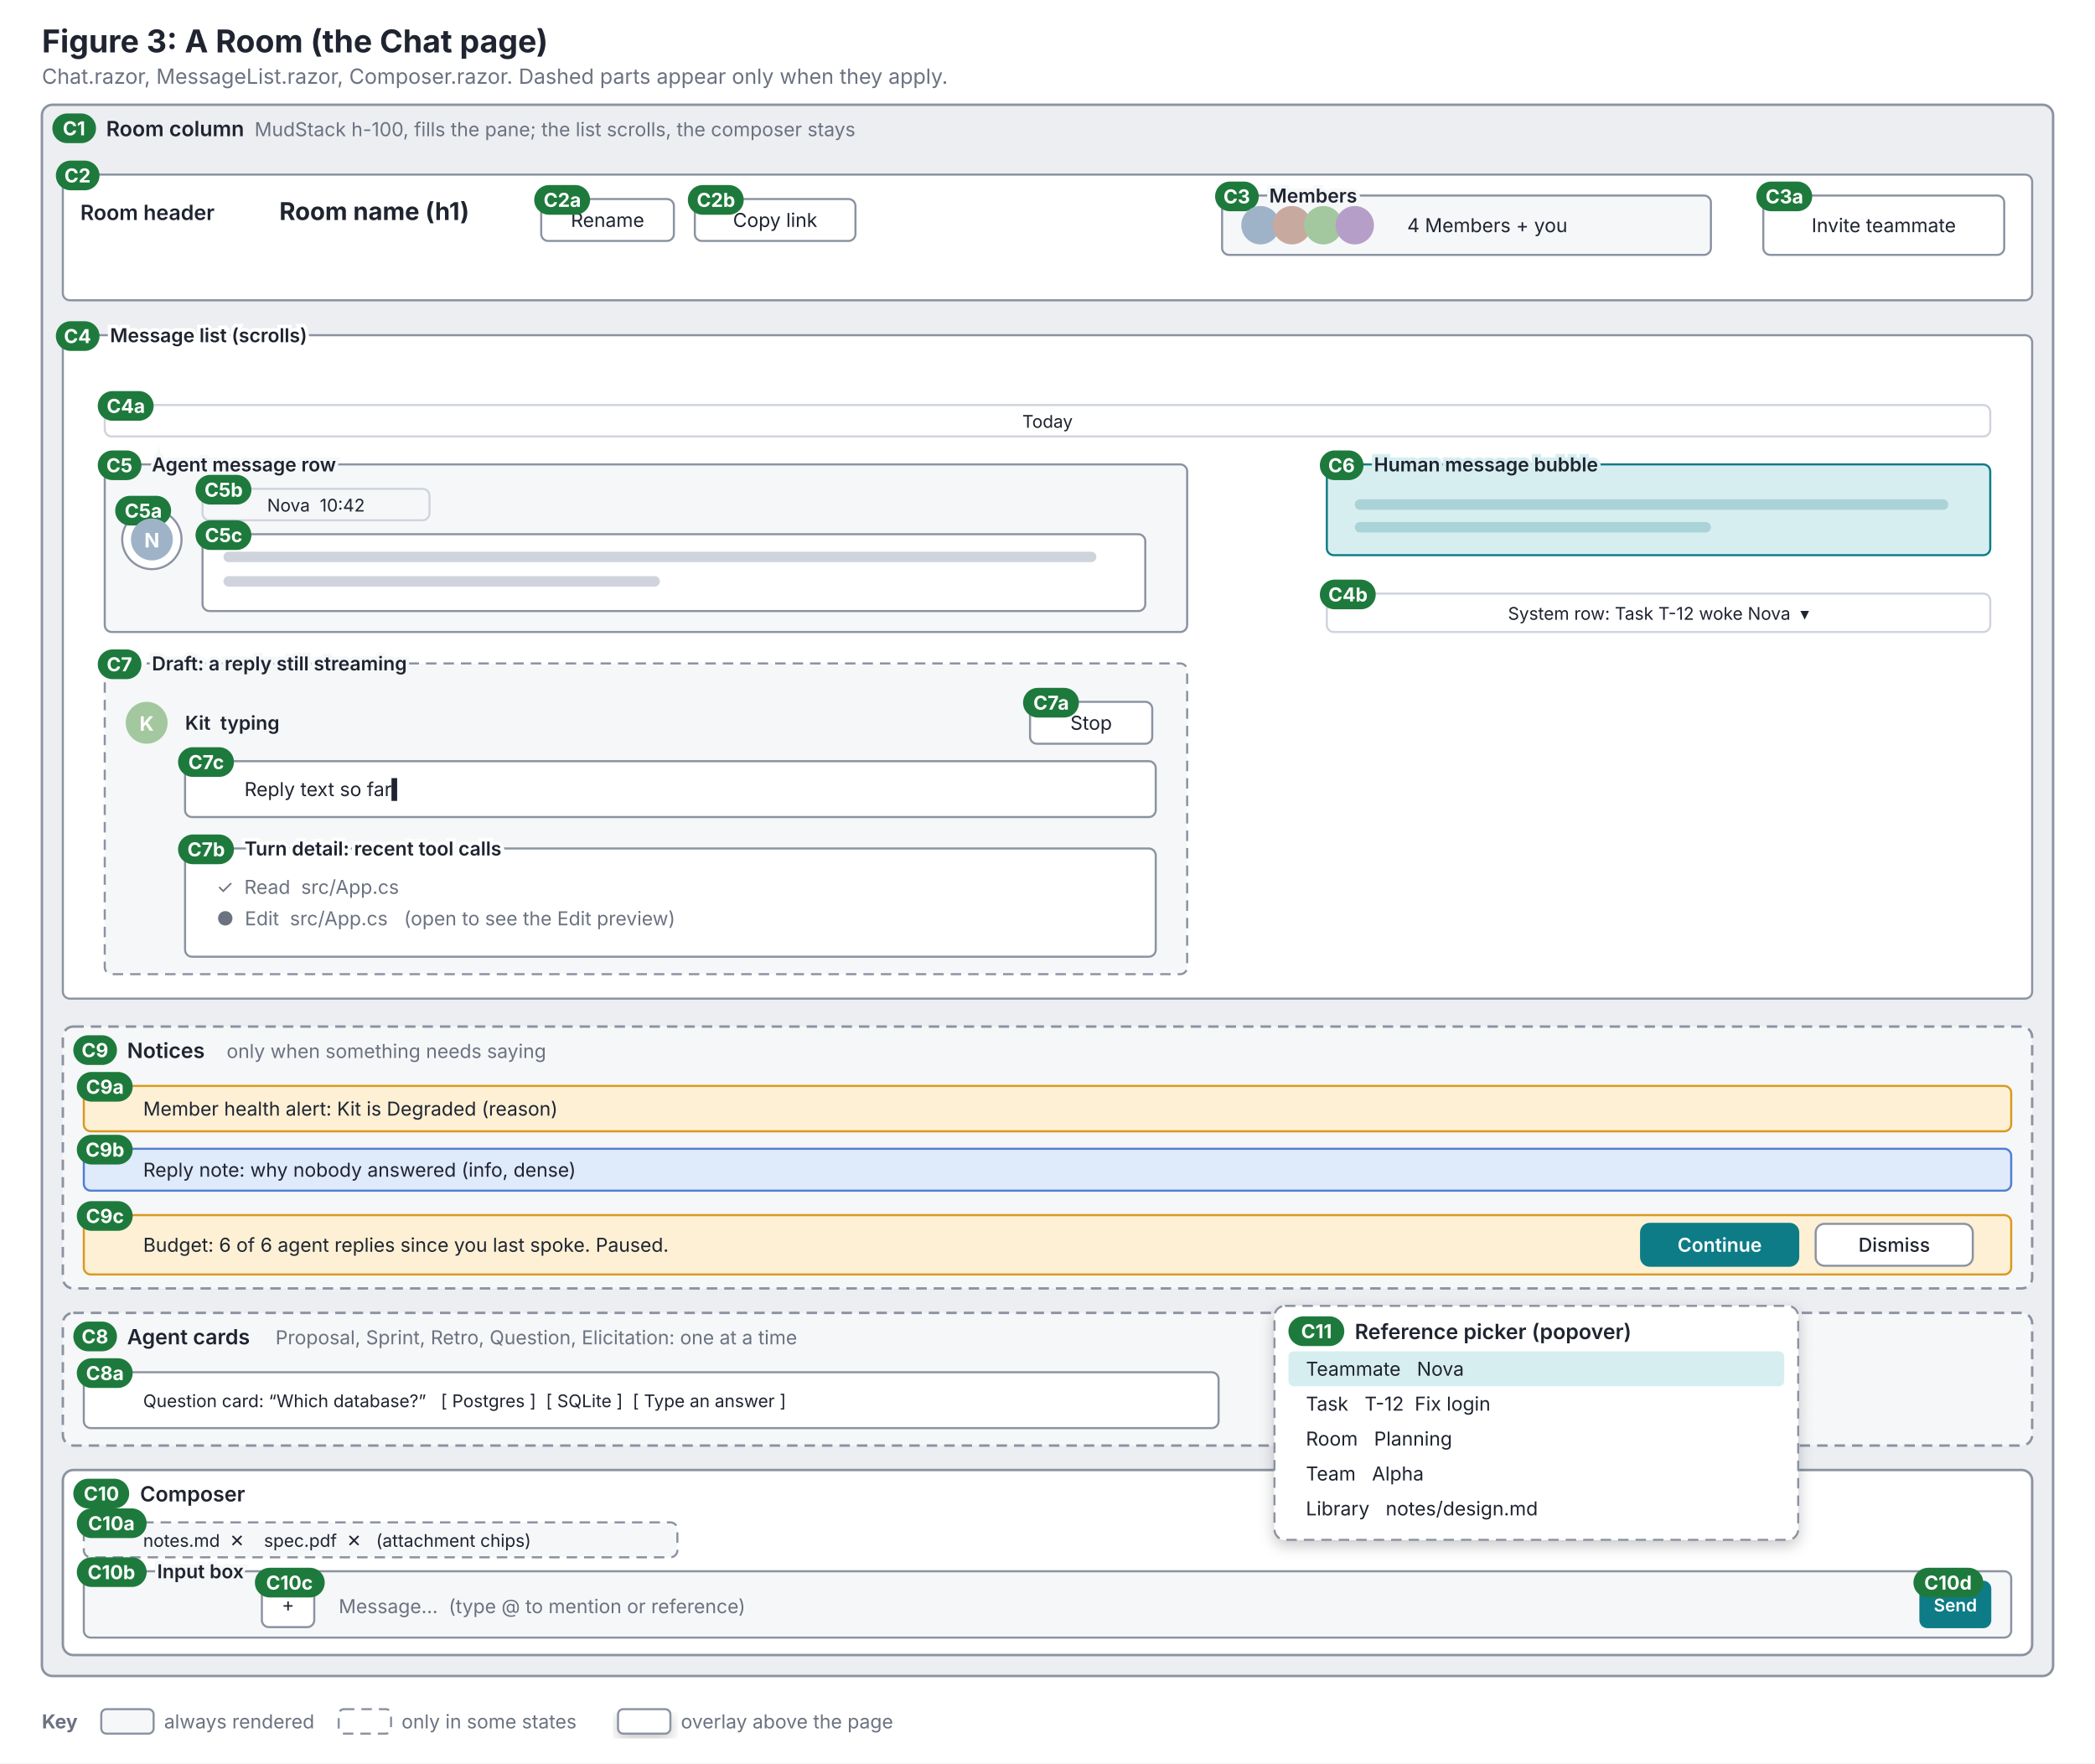
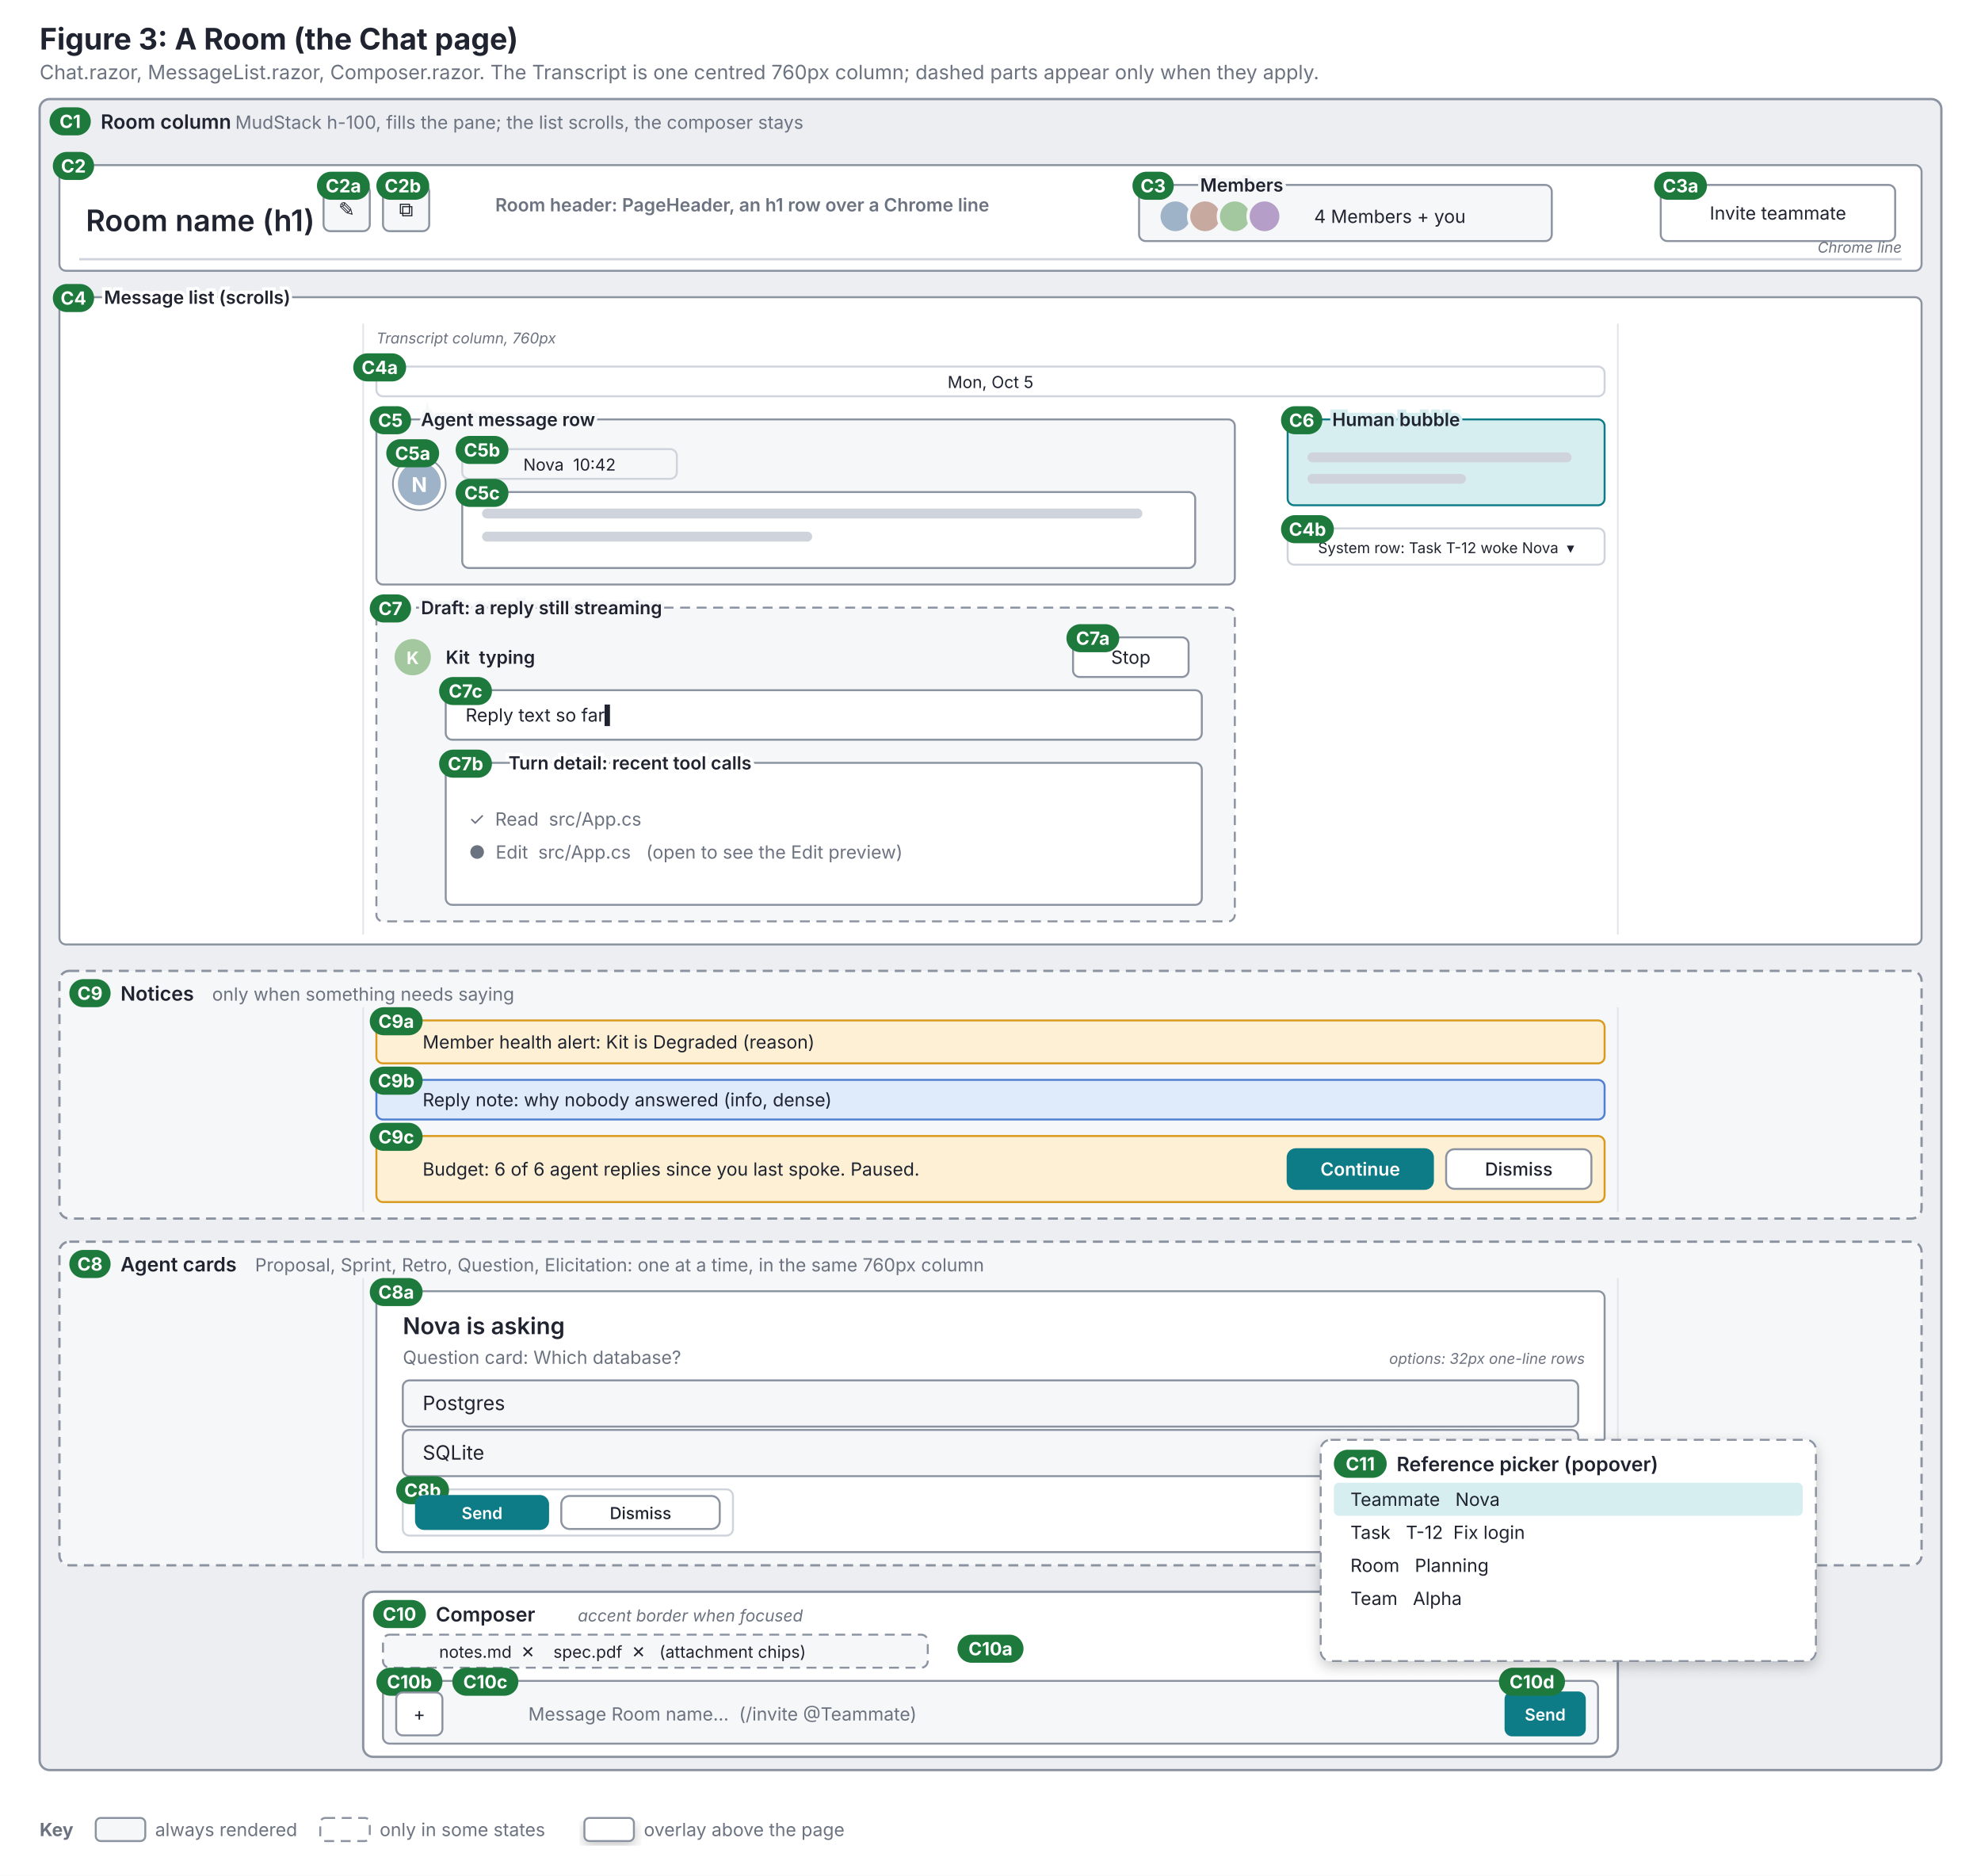
- <svg xmlns="http://www.w3.org/2000/svg" viewBox="0 0 1200 1010" width="1200" height="1010" font-family="Inter, 'Segoe UI', Helvetica, Arial, sans-serif" xml:space="preserve" style="white-space: pre" role="img" aria-label="Figure 3: A Room (the Chat page)">
+ <svg xmlns="http://www.w3.org/2000/svg" viewBox="0 0 1200 1136" width="1200" height="1136" font-family="Inter, 'Segoe UI', Helvetica, Arial, sans-serif" xml:space="preserve" style="white-space: pre" role="img" aria-label="Figure 3: A Room (the Chat page)">
  <defs>
    <filter id="sh" x="-10%" y="-10%" width="125%" height="130%">
      <feDropShadow dx="0" dy="3" stdDeviation="4" flood-color="#000" flood-opacity="0.22" />
    </filter>
    <marker id="ar" viewBox="0 0 10 10" refX="9" refY="5" markerWidth="7" markerHeight="7" orient="auto-start-reverse">
      <path d="M0 0 L10 5 L0 10 z" fill="#6b7280" />
    </marker>
  </defs>
-   <rect width="1200" height="1010" fill="#ffffff" />
+   <rect width="1200" height="1136" fill="#ffffff" />
  <text x="24" y="30" font-size="18" font-weight="700" fill="#1f2430" text-anchor="start">Figure 3: A Room (the Chat page)</text>
-   <text x="24" y="48" font-size="12" font-weight="400" fill="#6b7280" text-anchor="start">Chat.razor, MessageList.razor, Composer.razor. Dashed parts appear only when they apply.</text>
-   <rect x="24" y="60" width="1152" height="900" rx="6" fill="#eceef2" stroke="#8b93a1" stroke-width="1.4" />
+   <text x="24" y="48" font-size="12" font-weight="400" fill="#6b7280" text-anchor="start">Chat.razor, MessageList.razor, Composer.razor. The Transcript is one centred 760px column; dashed parts appear only when they apply.</text>
+   <rect x="24" y="60" width="1152" height="1012" rx="6" fill="#eceef2" stroke="#8b93a1" stroke-width="1.4" />
  <rect x="30" y="65" width="25" height="17" rx="8.5" fill="#1e7a3c" />
-   <text x="42.4" y="77.5" font-size="11" font-weight="700" fill="#fff" text-anchor="middle">C1</text>
-   <text x="60.8" y="78" font-size="12" font-weight="600" fill="#1f2430" text-anchor="start">Room column</text>
-   <text x="145.8" y="78" font-size="11" font-weight="400" fill="#6b7280" text-anchor="start">MudStack h-100, fills the pane; the list scrolls, the composer stays</text>
-   <rect x="36" y="100" width="1128" height="72" rx="4" fill="#ffffff" stroke="#8b93a1" stroke-width="1.2" />
-   <text x="46" y="126" font-size="12" font-weight="600" fill="#1f2430" text-anchor="start">Room header</text>
+   <text x="42.5" y="77.5" font-size="11" font-weight="700" fill="#fff" text-anchor="middle">C1</text>
+   <text x="61" y="78" font-size="12" font-weight="600" fill="#1f2430" text-anchor="start">Room column</text>
+   <text x="142.5" y="78" font-size="11" font-weight="400" fill="#6b7280" text-anchor="start">MudStack h-100, fills the pane; the list scrolls, the composer stays</text>
+   <rect x="36" y="100" width="1128" height="64" rx="4" fill="#ffffff" stroke="#8b93a1" stroke-width="1.2" />
  <rect x="32" y="92" width="25" height="17" rx="8.5" fill="#1e7a3c" />
-   <text x="44.4" y="104.5" font-size="11" font-weight="700" fill="#fff" text-anchor="middle">C2</text>
-   <text x="160" y="126" font-size="14" font-weight="700" fill="#1f2430" text-anchor="start">Room name (h1)</text>
-   <rect x="310" y="114" width="76" height="24" rx="4" fill="#ffffff" stroke="#8b93a1" stroke-width="1.2" />
-   <text x="348.0" y="130.0" font-size="11" font-weight="400" fill="#1f2430" text-anchor="middle">Rename</text>
-   <rect x="306" y="106" width="32" height="17" rx="8.5" fill="#1e7a3c" />
-   <text x="322.1" y="118.5" font-size="11" font-weight="700" fill="#fff" text-anchor="middle">C2a</text>
-   <rect x="398" y="114" width="92" height="24" rx="4" fill="#ffffff" stroke="#8b93a1" stroke-width="1.2" />
-   <text x="444.0" y="130.0" font-size="11" font-weight="400" fill="#1f2430" text-anchor="middle">Copy link</text>
-   <rect x="394" y="106" width="32" height="17" rx="8.5" fill="#1e7a3c" />
-   <text x="410.1" y="118.5" font-size="11" font-weight="700" fill="#fff" text-anchor="middle">C2b</text>
-   <rect x="700" y="112" width="280" height="34" rx="4" fill="#f6f7f9" stroke="#8b93a1" stroke-width="1.2" />
-   <rect x="696" y="104" width="25" height="17" rx="8.5" fill="#1e7a3c" />
-   <text x="708.4" y="116.5" font-size="11" font-weight="700" fill="#fff" text-anchor="middle">C3</text>
-   <text x="727" y="116" font-size="11" font-weight="600" fill="#1f2430" stroke="#f6f7f9" stroke-width="4" paint-order="stroke">Members</text>
-   <circle cx="722" cy="129" r="11" fill="#9fb3c8" stroke="none" stroke-width="1" />
-   <circle cx="740" cy="129" r="11" fill="#c8a99f" stroke="none" stroke-width="1" />
-   <circle cx="758" cy="129" r="11" fill="#a3c89f" stroke="none" stroke-width="1" />
-   <circle cx="776" cy="129" r="11" fill="#b59fc8" stroke="none" stroke-width="1" />
-   <text x="806" y="133" font-size="11" font-weight="400" fill="#1f2430" text-anchor="start">4 Members + you</text>
-   <rect x="1010" y="112" width="138" height="34" rx="4" fill="#ffffff" stroke="#8b93a1" stroke-width="1.2" />
-   <text x="1079.0" y="133.0" font-size="11" font-weight="400" fill="#1f2430" text-anchor="middle">Invite teammate</text>
-   <rect x="1006" y="104" width="32" height="17" rx="8.5" fill="#1e7a3c" />
-   <text x="1022.1" y="116.5" font-size="11" font-weight="700" fill="#fff" text-anchor="middle">C3a</text>
-   <rect x="36" y="192" width="1128" height="380" rx="4" fill="#ffffff" stroke="#8b93a1" stroke-width="1.2" />
-   <rect x="32" y="184" width="25" height="17" rx="8.5" fill="#1e7a3c" />
-   <text x="44.4" y="196.5" font-size="11" font-weight="700" fill="#fff" text-anchor="middle">C4</text>
-   <text x="63" y="196" font-size="11" font-weight="600" fill="#1f2430" stroke="#ffffff" stroke-width="4" paint-order="stroke">Message list (scrolls)</text>
-   <rect x="60" y="232" width="1080" height="18" rx="4" fill="none" stroke="#cfd4dc" stroke-width="1.2" />
-   <text x="600.0" y="245.0" font-size="10" font-weight="400" fill="#1f2430" text-anchor="middle">Today</text>
-   <rect x="56" y="224" width="32" height="17" rx="8.5" fill="#1e7a3c" />
-   <text x="72.1" y="236.5" font-size="11" font-weight="700" fill="#fff" text-anchor="middle">C4a</text>
-   <rect x="60" y="266" width="620" height="96" rx="4" fill="#f6f7f9" stroke="#8b93a1" stroke-width="1.2" />
-   <rect x="56" y="258" width="25" height="17" rx="8.5" fill="#1e7a3c" />
-   <text x="68.4" y="270.5" font-size="11" font-weight="700" fill="#fff" text-anchor="middle">C5</text>
-   <text x="87" y="270" font-size="11" font-weight="600" fill="#1f2430" stroke="#f6f7f9" stroke-width="4" paint-order="stroke">Agent message row</text>
-   <rect x="70" y="292" width="34" height="34" rx="17" fill="#ffffff" stroke="#8b93a1" stroke-width="1.2" />
-   <rect x="66" y="284" width="32" height="17" rx="8.5" fill="#1e7a3c" />
-   <text x="82.1" y="296.5" font-size="11" font-weight="700" fill="#fff" text-anchor="middle">C5a</text>
-   <circle cx="87" cy="309" r="12" fill="#9fb3c8" stroke="none" stroke-width="1" />
-   <text x="87" y="313.56" font-size="11.4" font-weight="700" fill="#fff" text-anchor="middle">N</text>
-   <rect x="116" y="280" width="130" height="18" rx="4" fill="none" stroke="#cfd4dc" stroke-width="1.2" />
-   <text x="181.0" y="293.0" font-size="10" font-weight="400" fill="#1f2430" text-anchor="middle">Nova  10:42</text>
-   <rect x="112" y="272" width="32" height="17" rx="8.5" fill="#1e7a3c" />
-   <text x="128.1" y="284.5" font-size="11" font-weight="700" fill="#fff" text-anchor="middle">C5b</text>
-   <rect x="116" y="306" width="540" height="44" rx="4" fill="#ffffff" stroke="#8b93a1" stroke-width="1.2" />
-   <rect x="112" y="298" width="32" height="17" rx="8.5" fill="#1e7a3c" />
-   <text x="128.1" y="310.5" font-size="11" font-weight="700" fill="#fff" text-anchor="middle">C5c</text>
-   <rect x="128" y="316" width="500" height="6" rx="3" fill="#cfd4dc" />
-   <rect x="128" y="330" width="250" height="6" rx="3" fill="#cfd4dc" />
-   <rect x="760" y="266" width="380" height="52" rx="4" fill="#d7eef0" stroke="#0e7c86" stroke-width="1.2" />
-   <rect x="756" y="258" width="25" height="17" rx="8.5" fill="#1e7a3c" />
-   <text x="768.4" y="270.5" font-size="11" font-weight="700" fill="#fff" text-anchor="middle">C6</text>
-   <text x="787" y="270" font-size="11" font-weight="600" fill="#1f2430" stroke="#d7eef0" stroke-width="4" paint-order="stroke">Human message bubble</text>
-   <rect x="776" y="286" width="340" height="6" rx="3" fill="#a9d3d7" />
-   <rect x="776" y="299" width="204" height="6" rx="3" fill="#a9d3d7" />
-   <rect x="760" y="340" width="380" height="22" rx="4" fill="none" stroke="#cfd4dc" stroke-width="1.2" />
-   <text x="950.0" y="355.0" font-size="10" font-weight="400" fill="#1f2430" text-anchor="middle">System row: Task T-12 woke Nova  ▾</text>
-   <rect x="756" y="332" width="32" height="17" rx="8.5" fill="#1e7a3c" />
-   <text x="772.1" y="344.5" font-size="11" font-weight="700" fill="#fff" text-anchor="middle">C4b</text>
-   <rect x="60" y="380" width="620" height="178" rx="4" fill="#f6f7f9" stroke="#8b93a1" stroke-width="1.2" stroke-dasharray="6 4" />
-   <rect x="56" y="372" width="25" height="17" rx="8.5" fill="#1e7a3c" />
-   <text x="68.4" y="384.5" font-size="11" font-weight="700" fill="#fff" text-anchor="middle">C7</text>
-   <text x="87" y="384" font-size="11" font-weight="600" fill="#1f2430" stroke="#f6f7f9" stroke-width="4" paint-order="stroke">Draft: a reply still streaming</text>
-   <circle cx="84" cy="414" r="12" fill="#a3c89f" stroke="none" stroke-width="1" />
-   <text x="84" y="418.56" font-size="11.4" font-weight="700" fill="#fff" text-anchor="middle">K</text>
-   <text x="106" y="418" font-size="11" font-weight="600" fill="#1f2430" text-anchor="start">Kit  typing</text>
-   <rect x="590" y="402" width="70" height="24" rx="4" fill="#ffffff" stroke="#8b93a1" stroke-width="1.2" />
-   <text x="625.0" y="418.0" font-size="11" font-weight="400" fill="#1f2430" text-anchor="middle">Stop</text>
-   <rect x="586" y="394" width="32" height="17" rx="8.5" fill="#1e7a3c" />
-   <text x="602.1" y="406.5" font-size="11" font-weight="700" fill="#fff" text-anchor="middle">C7a</text>
-   <rect x="106" y="436" width="556" height="32" rx="4" fill="#ffffff" stroke="#8b93a1" stroke-width="1.2" />
-   <text x="140" y="456.0" font-size="11" font-weight="400" fill="#1f2430" text-anchor="start">Reply text so far▍</text>
-   <rect x="102" y="428" width="32" height="17" rx="8.5" fill="#1e7a3c" />
-   <text x="118.1" y="440.5" font-size="11" font-weight="700" fill="#fff" text-anchor="middle">C7c</text>
-   <rect x="106" y="486" width="556" height="62" rx="4" fill="#ffffff" stroke="#8b93a1" stroke-width="1.2" />
-   <rect x="102" y="478" width="32" height="17" rx="8.5" fill="#1e7a3c" />
-   <text x="118.1" y="490.5" font-size="11" font-weight="700" fill="#fff" text-anchor="middle">C7b</text>
-   <text x="140" y="490" font-size="11" font-weight="600" fill="#1f2430" stroke="#ffffff" stroke-width="4" paint-order="stroke">Turn detail: recent tool calls</text>
-   <text x="124" y="512" font-size="11" font-weight="400" fill="#6b7280" text-anchor="start">✓  Read  src/App.cs</text>
-   <text x="124" y="530" font-size="11" font-weight="400" fill="#6b7280" text-anchor="start">●  Edit  src/App.cs   (open to see the Edit preview)</text>
+   <text x="44.5" y="104.5" font-size="11" font-weight="700" fill="#fff" text-anchor="middle">C2</text>
+   <text x="300" y="128" font-size="11" font-weight="600" fill="#6b7280" text-anchor="start">Room header: PageHeader, an h1 row over a Chrome line</text>
+   <text x="52" y="140" font-size="18" font-weight="600" fill="#1f2430" text-anchor="start">Room name (h1)</text>
+   <rect x="196" y="112" width="28" height="28" rx="4" fill="#f6f7f9" stroke="#8b93a1" stroke-width="1.2" />
+   <text x="210" y="131" font-size="12" font-weight="400" fill="#1f2430" text-anchor="middle">✎</text>
+   <rect x="192" y="104" width="32" height="17" rx="8.5" fill="#1e7a3c" />
+   <text x="208.0" y="116.5" font-size="11" font-weight="700" fill="#fff" text-anchor="middle">C2a</text>
+   <rect x="232" y="112" width="28" height="28" rx="4" fill="#f6f7f9" stroke="#8b93a1" stroke-width="1.2" />
+   <text x="246" y="131" font-size="12" font-weight="400" fill="#1f2430" text-anchor="middle">⧉</text>
+   <rect x="228" y="104" width="32" height="17" rx="8.5" fill="#1e7a3c" />
+   <text x="244.0" y="116.5" font-size="11" font-weight="700" fill="#fff" text-anchor="middle">C2b</text>
+   <rect x="690" y="112" width="250" height="34" rx="4" fill="#f6f7f9" stroke="#8b93a1" stroke-width="1.2" />
+   <rect x="686" y="104" width="25" height="17" rx="8.5" fill="#1e7a3c" />
+   <text x="698.5" y="116.5" font-size="11" font-weight="700" fill="#fff" text-anchor="middle">C3</text>
+   <text x="727" y="116" font-size="11" font-weight="600" fill="#1f2430" text-anchor="start" stroke="#f6f7f9" stroke-width="4" paint-order="stroke">Members</text>
+   <circle cx="712" cy="131" r="10" fill="#9fb3c8" stroke="#f6f7f9" stroke-width="2" />
+   <circle cx="730" cy="131" r="10" fill="#c8a99f" stroke="#f6f7f9" stroke-width="2" />
+   <circle cx="748" cy="131" r="10" fill="#a3c89f" stroke="#f6f7f9" stroke-width="2" />
+   <circle cx="766" cy="131" r="10" fill="#b59fc8" stroke="#f6f7f9" stroke-width="2" />
+   <text x="796" y="135" font-size="11" font-weight="400" fill="#1f2430" text-anchor="start">4 Members + you</text>
+   <rect x="1006" y="112" width="142" height="34" rx="4" fill="#ffffff" stroke="#8b93a1" stroke-width="1.2" />
+   <text x="1077" y="133" font-size="11" font-weight="400" fill="#1f2430" text-anchor="middle">Invite teammate</text>
+   <rect x="1002" y="104" width="32" height="17" rx="8.5" fill="#1e7a3c" />
+   <text x="1018.0" y="116.5" font-size="11" font-weight="700" fill="#fff" text-anchor="middle">C3a</text>
+   <line x1="48" y1="157" x2="1152" y2="157" stroke="#cfd4dc" stroke-width="1.4" />
+   <text x="1152" y="153" font-size="9" font-weight="400" fill="#6b7280" text-anchor="end" font-style="italic">Chrome line</text>
+   <rect x="36" y="180" width="1128" height="392" rx="4" fill="#ffffff" stroke="#8b93a1" stroke-width="1.2" />
+   <rect x="32" y="172" width="25" height="17" rx="8.5" fill="#1e7a3c" />
+   <text x="44.5" y="184.5" font-size="11" font-weight="700" fill="#fff" text-anchor="middle">C4</text>
+   <text x="63" y="184" font-size="11" font-weight="600" fill="#1f2430" text-anchor="start" stroke="#ffffff" stroke-width="4" paint-order="stroke">Message list (scrolls)</text>
+   <line x1="220" y1="196" x2="220" y2="566" stroke="#e1e5ea" stroke-width="1" />
+   <line x1="980" y1="196" x2="980" y2="566" stroke="#e1e5ea" stroke-width="1" />
+   <text x="228" y="208" font-size="9" font-weight="400" fill="#6b7280" text-anchor="start" font-style="italic">Transcript column, 760px</text>
+   <rect x="228" y="222" width="744" height="18" rx="4" fill="none" stroke="#cfd4dc" stroke-width="1.2" />
+   <text x="600" y="235" font-size="10" font-weight="400" fill="#1f2430" text-anchor="middle">Mon, Oct 5</text>
+   <rect x="214" y="214" width="32" height="17" rx="8.5" fill="#1e7a3c" />
+   <text x="230.0" y="226.5" font-size="11" font-weight="700" fill="#fff" text-anchor="middle">C4a</text>
+   <rect x="228" y="254" width="520" height="100" rx="4" fill="#f6f7f9" stroke="#8b93a1" stroke-width="1.2" />
+   <rect x="224" y="246" width="25" height="17" rx="8.5" fill="#1e7a3c" />
+   <text x="236.5" y="258.5" font-size="11" font-weight="700" fill="#fff" text-anchor="middle">C5</text>
+   <text x="255" y="258" font-size="11" font-weight="600" fill="#1f2430" text-anchor="start" stroke="#f6f7f9" stroke-width="4" paint-order="stroke">Agent message row</text>
+   <circle cx="254" cy="293" r="16" fill="#ffffff" stroke="#8b93a1" stroke-width="1" />
+   <circle cx="254" cy="293" r="13" fill="#9fb3c8" stroke="none" stroke-width="1" />
+   <text x="254" y="297.94" font-size="12.3" font-weight="700" fill="#fff" text-anchor="middle">N</text>
+   <rect x="234" y="266" width="32" height="17" rx="8.5" fill="#1e7a3c" />
+   <text x="250.0" y="278.5" font-size="11" font-weight="700" fill="#fff" text-anchor="middle">C5a</text>
+   <rect x="280" y="272" width="130" height="18" rx="4" fill="none" stroke="#cfd4dc" stroke-width="1.2" />
+   <text x="345" y="285" font-size="10" font-weight="400" fill="#1f2430" text-anchor="middle">Nova  10:42</text>
+   <rect x="276" y="264" width="32" height="17" rx="8.5" fill="#1e7a3c" />
+   <text x="292.0" y="276.5" font-size="11" font-weight="700" fill="#fff" text-anchor="middle">C5b</text>
+   <rect x="280" y="298" width="444" height="46" rx="4" fill="#ffffff" stroke="#8b93a1" stroke-width="1.2" />
+   <rect x="276" y="290" width="32" height="17" rx="8.5" fill="#1e7a3c" />
+   <text x="292.0" y="302.5" font-size="11" font-weight="700" fill="#fff" text-anchor="middle">C5c</text>
+   <rect x="292" y="308" width="400" height="6" rx="3" fill="#cfd4dc" stroke="none" />
+   <rect x="292" y="322" width="200" height="6" rx="3" fill="#cfd4dc" stroke="none" />
+   <rect x="780" y="254" width="192" height="52" rx="4" fill="#d7eef0" stroke="#0e7c86" stroke-width="1.2" />
+   <rect x="776" y="246" width="25" height="17" rx="8.5" fill="#1e7a3c" />
+   <text x="788.5" y="258.5" font-size="11" font-weight="700" fill="#fff" text-anchor="middle">C6</text>
+   <text x="807" y="258" font-size="11" font-weight="600" fill="#1f2430" text-anchor="start" stroke="#d7eef0" stroke-width="4" paint-order="stroke">Human bubble</text>
+   <rect x="792" y="274" width="160" height="6" rx="3" fill="#cfd4dc" stroke="none" />
+   <rect x="792" y="287" width="96" height="6" rx="3" fill="#cfd4dc" stroke="none" />
+   <rect x="780" y="320" width="192" height="22" rx="4" fill="none" stroke="#cfd4dc" stroke-width="1.2" />
+   <text x="876" y="335" font-size="9" font-weight="400" fill="#1f2430" text-anchor="middle">System row: Task T-12 woke Nova  ▾</text>
+   <rect x="776" y="312" width="32" height="17" rx="8.5" fill="#1e7a3c" />
+   <text x="792.0" y="324.5" font-size="11" font-weight="700" fill="#fff" text-anchor="middle">C4b</text>
+   <rect x="228" y="368" width="520" height="190" rx="4" fill="#f6f7f9" stroke="#8b93a1" stroke-width="1.2" stroke-dasharray="6 4" />
+   <rect x="224" y="360" width="25" height="17" rx="8.5" fill="#1e7a3c" />
+   <text x="236.5" y="372.5" font-size="11" font-weight="700" fill="#fff" text-anchor="middle">C7</text>
+   <text x="255" y="372" font-size="11" font-weight="600" fill="#1f2430" text-anchor="start" stroke="#f6f7f9" stroke-width="4" paint-order="stroke">Draft: a reply still streaming</text>
+   <circle cx="250" cy="398" r="11" fill="#a3c89f" stroke="none" stroke-width="1" />
+   <text x="250" y="402.18" font-size="10.4" font-weight="700" fill="#fff" text-anchor="middle">K</text>
+   <text x="270" y="402" font-size="11" font-weight="600" fill="#1f2430" text-anchor="start">Kit  typing</text>
+   <rect x="650" y="386" width="70" height="24" rx="4" fill="#ffffff" stroke="#8b93a1" stroke-width="1.2" />
+   <text x="685" y="402" font-size="11" font-weight="400" fill="#1f2430" text-anchor="middle">Stop</text>
+   <rect x="646" y="378" width="32" height="17" rx="8.5" fill="#1e7a3c" />
+   <text x="662.0" y="390.5" font-size="11" font-weight="700" fill="#fff" text-anchor="middle">C7a</text>
+   <rect x="270" y="418" width="458" height="30" rx="4" fill="#ffffff" stroke="#8b93a1" stroke-width="1.2" />
+   <text x="282" y="437" font-size="11" font-weight="400" fill="#1f2430" text-anchor="start">Reply text so far▍</text>
+   <rect x="266" y="410" width="32" height="17" rx="8.5" fill="#1e7a3c" />
+   <text x="282.0" y="422.5" font-size="11" font-weight="700" fill="#fff" text-anchor="middle">C7c</text>
+   <rect x="270" y="462" width="458" height="86" rx="4" fill="#ffffff" stroke="#8b93a1" stroke-width="1.2" />
+   <rect x="266" y="454" width="32" height="17" rx="8.5" fill="#1e7a3c" />
+   <text x="282.0" y="466.5" font-size="11" font-weight="700" fill="#fff" text-anchor="middle">C7b</text>
+   <text x="308" y="466" font-size="11" font-weight="600" fill="#1f2430" text-anchor="start" stroke="#ffffff" stroke-width="4" paint-order="stroke">Turn detail: recent tool calls</text>
+   <text x="284" y="500" font-size="11" font-weight="400" fill="#6b7280" text-anchor="start">✓  Read  src/App.cs</text>
+   <text x="284" y="520" font-size="11" font-weight="400" fill="#6b7280" text-anchor="start">●  Edit  src/App.cs   (open to see the Edit preview)</text>
  <rect x="36" y="588" width="1128" height="150" rx="6" fill="#f6f7f9" stroke="#8b93a1" stroke-width="1.4" stroke-dasharray="6 4" />
  <rect x="42" y="593" width="25" height="17" rx="8.5" fill="#1e7a3c" />
-   <text x="54.4" y="605.5" font-size="11" font-weight="700" fill="#fff" text-anchor="middle">C9</text>
-   <text x="72.8" y="606" font-size="12" font-weight="600" fill="#1f2430" text-anchor="start">Notices</text>
-   <text x="129.8" y="606" font-size="11" font-weight="400" fill="#6b7280" text-anchor="start">only when something needs saying</text>
-   <rect x="48" y="622" width="1104" height="26" rx="4" fill="#fdf0d5" stroke="#d99a1e" stroke-width="1.2" />
-   <text x="82" y="639.0" font-size="11" font-weight="400" fill="#1f2430" text-anchor="start">Member health alert: Kit is Degraded (reason)</text>
-   <rect x="44" y="614" width="32" height="17" rx="8.5" fill="#1e7a3c" />
-   <text x="60.1" y="626.5" font-size="11" font-weight="700" fill="#fff" text-anchor="middle">C9a</text>
-   <rect x="48" y="658" width="1104" height="24" rx="4" fill="#dfeafb" stroke="#4f7fd1" stroke-width="1.2" />
-   <text x="82" y="674.0" font-size="11" font-weight="400" fill="#1f2430" text-anchor="start">Reply note: why nobody answered (info, dense)</text>
-   <rect x="44" y="650" width="32" height="17" rx="8.5" fill="#1e7a3c" />
-   <text x="60.1" y="662.5" font-size="11" font-weight="700" fill="#fff" text-anchor="middle">C9b</text>
-   <rect x="48" y="696" width="1104" height="34" rx="4" fill="#fdf0d5" stroke="#d99a1e" stroke-width="1.2" />
-   <text x="82" y="717.0" font-size="11" font-weight="400" fill="#1f2430" text-anchor="start">Budget: 6 of 6 agent replies since you last spoke. Paused.</text>
-   <rect x="44" y="688" width="32" height="17" rx="8.5" fill="#1e7a3c" />
-   <text x="60.1" y="700.5" font-size="11" font-weight="700" fill="#fff" text-anchor="middle">C9c</text>
-   <rect x="940" y="701" width="90" height="24" rx="5" fill="#0e7c86" stroke="#0e7c86" stroke-width="1.2" />
-   <text x="985.0" y="717.0" font-size="11" font-weight="600" fill="#fff" text-anchor="middle">Continue</text>
-   <rect x="1040" y="701" width="90" height="24" rx="5" fill="#ffffff" stroke="#8b93a1" stroke-width="1.2" />
-   <text x="1085.0" y="717.0" font-size="11" font-weight="500" fill="#1f2430" text-anchor="middle">Dismiss</text>
-   <rect x="36" y="752" width="1128" height="76" rx="6" fill="#f6f7f9" stroke="#8b93a1" stroke-width="1.4" stroke-dasharray="6 4" />
+   <text x="54.5" y="605.5" font-size="11" font-weight="700" fill="#fff" text-anchor="middle">C9</text>
+   <text x="73" y="606" font-size="12" font-weight="600" fill="#1f2430" text-anchor="start">Notices</text>
+   <text x="128.5" y="606" font-size="11" font-weight="400" fill="#6b7280" text-anchor="start">only when something needs saying</text>
+   <line x1="220" y1="610" x2="220" y2="734" stroke="#e1e5ea" stroke-width="1" />
+   <line x1="980" y1="610" x2="980" y2="734" stroke="#e1e5ea" stroke-width="1" />
+   <rect x="228" y="618" width="744" height="26" rx="4" fill="#fdf0d5" stroke="#d99a1e" stroke-width="1.2" />
+   <text x="256" y="635" font-size="11" font-weight="400" fill="#1f2430" text-anchor="start">Member health alert: Kit is Degraded (reason)</text>
+   <rect x="224" y="610" width="32" height="17" rx="8.5" fill="#1e7a3c" />
+   <text x="240.0" y="622.5" font-size="11" font-weight="700" fill="#fff" text-anchor="middle">C9a</text>
+   <rect x="228" y="654" width="744" height="24" rx="4" fill="#dfeafb" stroke="#4f7fd1" stroke-width="1.2" />
+   <text x="256" y="670" font-size="11" font-weight="400" fill="#1f2430" text-anchor="start">Reply note: why nobody answered (info, dense)</text>
+   <rect x="224" y="646" width="32" height="17" rx="8.5" fill="#1e7a3c" />
+   <text x="240.0" y="658.5" font-size="11" font-weight="700" fill="#fff" text-anchor="middle">C9b</text>
+   <rect x="228" y="688" width="744" height="40" rx="4" fill="#fdf0d5" stroke="#d99a1e" stroke-width="1.2" />
+   <text x="256" y="712" font-size="11" font-weight="400" fill="#1f2430" text-anchor="start">Budget: 6 of 6 agent replies since you last spoke. Paused.</text>
+   <rect x="224" y="680" width="32" height="17" rx="8.5" fill="#1e7a3c" />
+   <text x="240.0" y="692.5" font-size="11" font-weight="700" fill="#fff" text-anchor="middle">C9c</text>
+   <rect x="780" y="696" width="88" height="24" rx="5" fill="#0e7c86" stroke="#0e7c86" stroke-width="1.2" />
+   <text x="824.0" y="712.0" font-size="11" font-weight="600" fill="#fff" text-anchor="middle">Continue</text>
+   <rect x="876" y="696" width="88" height="24" rx="5" fill="#ffffff" stroke="#8b93a1" stroke-width="1.2" />
+   <text x="920.0" y="712.0" font-size="11" font-weight="500" fill="#1f2430" text-anchor="middle">Dismiss</text>
+   <rect x="36" y="752" width="1128" height="196" rx="6" fill="#f6f7f9" stroke="#8b93a1" stroke-width="1.4" stroke-dasharray="6 4" />
  <rect x="42" y="757" width="25" height="17" rx="8.5" fill="#1e7a3c" />
-   <text x="54.4" y="769.5" font-size="11" font-weight="700" fill="#fff" text-anchor="middle">C8</text>
-   <text x="72.8" y="770" font-size="12" font-weight="600" fill="#1f2430" text-anchor="start">Agent cards</text>
-   <text x="157.8" y="770" font-size="11" font-weight="400" fill="#6b7280" text-anchor="start">Proposal, Sprint, Retro, Question, Elicitation: one at a time</text>
-   <rect x="48" y="786" width="650" height="32" rx="4" fill="#ffffff" stroke="#8b93a1" stroke-width="1.2" />
-   <text x="82" y="806.0" font-size="10" font-weight="400" fill="#1f2430" text-anchor="start">Question card: “Which database?”   [ Postgres ]  [ SQLite ]  [ Type an answer ]</text>
-   <rect x="44" y="778" width="32" height="17" rx="8.5" fill="#1e7a3c" />
-   <text x="60.1" y="790.5" font-size="11" font-weight="700" fill="#fff" text-anchor="middle">C8a</text>
-   <rect x="36" y="842" width="1128" height="106" rx="6" fill="#ffffff" stroke="#8b93a1" stroke-width="1.4" />
-   <rect x="42" y="847" width="32" height="17" rx="8.5" fill="#1e7a3c" />
-   <text x="58.1" y="859.5" font-size="11" font-weight="700" fill="#fff" text-anchor="middle">C10</text>
-   <text x="80.2" y="860" font-size="12" font-weight="600" fill="#1f2430" text-anchor="start">Composer</text>
-   <rect x="48" y="872" width="340" height="20" rx="4" fill="#f6f7f9" stroke="#8b93a1" stroke-width="1.2" stroke-dasharray="6 4" />
-   <text x="82" y="886.0" font-size="10" font-weight="400" fill="#1f2430" text-anchor="start">notes.md  ✕    spec.pdf  ✕   (attachment chips)</text>
-   <rect x="44" y="864" width="40" height="17" rx="8.5" fill="#1e7a3c" />
-   <text x="63.8" y="876.5" font-size="11" font-weight="700" fill="#fff" text-anchor="middle">C10a</text>
-   <rect x="48" y="900" width="1104" height="38" rx="4" fill="#f6f7f9" stroke="#8b93a1" stroke-width="1.2" />
-   <rect x="44" y="892" width="40" height="17" rx="8.5" fill="#1e7a3c" />
-   <text x="63.8" y="904.5" font-size="11" font-weight="700" fill="#fff" text-anchor="middle">C10b</text>
-   <text x="90" y="904" font-size="11" font-weight="600" fill="#1f2430" stroke="#f6f7f9" stroke-width="4" paint-order="stroke">Input box</text>
-   <rect x="150" y="906" width="30" height="26" rx="4" fill="#ffffff" stroke="#8b93a1" stroke-width="1.2" />
-   <text x="165.0" y="923.0" font-size="11" font-weight="400" fill="#1f2430" text-anchor="middle">+</text>
-   <rect x="146" y="898" width="40" height="17" rx="8.5" fill="#1e7a3c" />
-   <text x="165.8" y="910.5" font-size="11" font-weight="700" fill="#fff" text-anchor="middle">C10c</text>
-   <text x="194" y="924" font-size="11" font-weight="400" fill="#6b7280" text-anchor="start">Message…  (type @ to mention or reference)</text>
-   <rect x="1100" y="906" width="40" height="26" rx="4" fill="#0e7c86" stroke="#0e7c86" stroke-width="1.2" />
-   <text x="1120.0" y="923.0" font-size="10" font-weight="600" fill="#fff" text-anchor="middle">Send</text>
-   <rect x="1096" y="898" width="40" height="17" rx="8.5" fill="#1e7a3c" />
-   <text x="1115.8" y="910.5" font-size="11" font-weight="700" fill="#fff" text-anchor="middle">C10d</text>
-   <rect x="730" y="748" width="300" height="134" rx="6" fill="#ffffff" stroke="#8b93a1" stroke-width="1.2" stroke-dasharray="6 4" filter="url(#sh)" />
-   <rect x="738" y="754" width="32" height="17" rx="8.5" fill="#1e7a3c" />
-   <text x="754.1" y="766.5" font-size="11" font-weight="700" fill="#fff" text-anchor="middle">C11</text>
-   <text x="776" y="767" font-size="12" font-weight="600" fill="#1f2430" text-anchor="start">Reference picker (popover)</text>
-   <rect x="738" y="774" width="284" height="20" rx="3" fill="#d7eef0" stroke="none" stroke-width="1.2" />
-   <text x="748" y="788" font-size="11" font-weight="400" fill="#1f2430" text-anchor="start">Teammate   Nova</text>
-   <text x="748" y="808" font-size="11" font-weight="400" fill="#1f2430" text-anchor="start">Task   T-12  Fix login</text>
-   <text x="748" y="828" font-size="11" font-weight="400" fill="#1f2430" text-anchor="start">Room   Planning</text>
-   <text x="748" y="848" font-size="11" font-weight="400" fill="#1f2430" text-anchor="start">Team   Alpha</text>
-   <text x="748" y="868" font-size="11" font-weight="400" fill="#1f2430" text-anchor="start">Library   notes/design.md</text>
-   <text x="24" y="990" font-size="11" font-weight="700" fill="#6b7280" text-anchor="start">Key</text>
-   <rect x="58" y="979" width="30" height="14" rx="3" fill="#f6f7f9" stroke="#8b93a1" stroke-width="1.2" />
-   <text x="94" y="990" font-size="11" font-weight="400" fill="#6b7280" text-anchor="start">always rendered</text>
-   <rect x="194" y="979" width="30" height="14" rx="3" fill="#ffffff" stroke="#8b93a1" stroke-width="1.2" stroke-dasharray="6 4" />
-   <text x="230" y="990" font-size="11" font-weight="400" fill="#6b7280" text-anchor="start">only in some states</text>
-   <rect x="354" y="979" width="30" height="14" rx="3" fill="#ffffff" stroke="#8b93a1" stroke-width="1.2" filter="url(#sh)" />
-   <text x="390" y="990" font-size="11" font-weight="400" fill="#6b7280" text-anchor="start">overlay above the page</text>
+   <text x="54.5" y="769.5" font-size="11" font-weight="700" fill="#fff" text-anchor="middle">C8</text>
+   <text x="73" y="770" font-size="12" font-weight="600" fill="#1f2430" text-anchor="start">Agent cards</text>
+   <text x="154.5" y="770" font-size="11" font-weight="400" fill="#6b7280" text-anchor="start">Proposal, Sprint, Retro, Question, Elicitation: one at a time, in the same 760px column</text>
+   <line x1="220" y1="774" x2="220" y2="944" stroke="#e1e5ea" stroke-width="1" />
+   <line x1="980" y1="774" x2="980" y2="944" stroke="#e1e5ea" stroke-width="1" />
+   <rect x="228" y="782" width="744" height="158" rx="4" fill="#ffffff" stroke="#8b93a1" stroke-width="1.2" />
+   <rect x="224" y="774" width="32" height="17" rx="8.5" fill="#1e7a3c" />
+   <text x="240.0" y="786.5" font-size="11" font-weight="700" fill="#fff" text-anchor="middle">C8a</text>
+   <text x="244" y="808" font-size="14" font-weight="600" fill="#1f2430" text-anchor="start">Nova is asking</text>
+   <text x="244" y="826" font-size="11" font-weight="400" fill="#6b7280" text-anchor="start">Question card: Which database?</text>
+   <rect x="244" y="836" width="712" height="28" rx="4" fill="#f6f7f9" stroke="#8b93a1" stroke-width="1.2" />
+   <text x="256" y="854" font-size="12" font-weight="400" fill="#1f2430" text-anchor="start">Postgres</text>
+   <rect x="244" y="866" width="712" height="28" rx="4" fill="#f6f7f9" stroke="#8b93a1" stroke-width="1.2" />
+   <text x="256" y="884" font-size="12" font-weight="400" fill="#1f2430" text-anchor="start">SQLite</text>
+   <rect x="244" y="902" width="200" height="28" rx="4" fill="none" stroke="#cfd4dc" stroke-width="1.2" />
+   <rect x="240" y="894" width="32" height="17" rx="8.5" fill="#1e7a3c" />
+   <text x="256.0" y="906.5" font-size="11" font-weight="700" fill="#fff" text-anchor="middle">C8b</text>
+   <rect x="252" y="906" width="80" height="20" rx="5" fill="#0e7c86" stroke="#0e7c86" stroke-width="1.2" />
+   <text x="292.0" y="920.0" font-size="10" font-weight="600" fill="#fff" text-anchor="middle">Send</text>
+   <rect x="340" y="906" width="96" height="20" rx="5" fill="#ffffff" stroke="#8b93a1" stroke-width="1.2" />
+   <text x="388.0" y="920.0" font-size="10" font-weight="500" fill="#1f2430" text-anchor="middle">Dismiss</text>
+   <text x="960" y="826" font-size="9" font-weight="400" fill="#6b7280" text-anchor="end" font-style="italic">options: 32px one-line rows</text>
+   <rect x="220" y="964" width="760" height="100" rx="6" fill="#ffffff" stroke="#8b93a1" stroke-width="1.4" />
+   <rect x="226" y="969" width="32" height="17" rx="8.5" fill="#1e7a3c" />
+   <text x="242.0" y="981.5" font-size="11" font-weight="700" fill="#fff" text-anchor="middle">C10</text>
+   <text x="264" y="982" font-size="12" font-weight="600" fill="#1f2430" text-anchor="start">Composer</text>
+   <text x="350" y="982" font-size="10" font-weight="400" fill="#6b7280" text-anchor="start" font-style="italic">accent border when focused</text>
+   <rect x="232" y="990" width="330" height="20" rx="4" fill="#f6f7f9" stroke="#8b93a1" stroke-width="1.2" stroke-dasharray="6 4" />
+   <text x="266" y="1004" font-size="10" font-weight="400" fill="#1f2430" text-anchor="start">notes.md  ✕    spec.pdf  ✕   (attachment chips)</text>
+   <rect x="580" y="990" width="40" height="17" rx="8.5" fill="#1e7a3c" />
+   <text x="600.0" y="1002.5" font-size="11" font-weight="700" fill="#fff" text-anchor="middle">C10a</text>
+   <rect x="232" y="1018" width="736" height="38" rx="4" fill="#f6f7f9" stroke="#8b93a1" stroke-width="1.2" />
+   <rect x="228" y="1010" width="40" height="17" rx="8.5" fill="#1e7a3c" />
+   <text x="248.0" y="1022.5" font-size="11" font-weight="700" fill="#fff" text-anchor="middle">C10b</text>
+   <rect x="240" y="1025" width="28" height="26" rx="4" fill="#ffffff" stroke="#8b93a1" stroke-width="1.2" />
+   <text x="254" y="1042" font-size="11" font-weight="400" fill="#1f2430" text-anchor="middle">+</text>
+   <rect x="274" y="1010" width="40" height="17" rx="8.5" fill="#1e7a3c" />
+   <text x="294.0" y="1022.5" font-size="11" font-weight="700" fill="#fff" text-anchor="middle">C10c</text>
+   <text x="320" y="1042" font-size="11" font-weight="400" fill="#6b7280" text-anchor="start">Message Room name…  (/invite @Teammate)</text>
+   <rect x="912" y="1025" width="48" height="26" rx="4" fill="#0e7c86" stroke="#0e7c86" stroke-width="1.2" />
+   <text x="936" y="1042" font-size="10" font-weight="600" fill="#fff" text-anchor="middle">Send</text>
+   <rect x="908" y="1010" width="40" height="17" rx="8.5" fill="#1e7a3c" />
+   <text x="928.0" y="1022.5" font-size="11" font-weight="700" fill="#fff" text-anchor="middle">C10d</text>
+   <rect x="800" y="872" width="300" height="134" rx="6" fill="#ffffff" stroke="#8b93a1" stroke-width="1.2" stroke-dasharray="6 4" filter="url(#sh)" />
+   <rect x="808" y="878" width="32" height="17" rx="8.5" fill="#1e7a3c" />
+   <text x="824.0" y="890.5" font-size="11" font-weight="700" fill="#fff" text-anchor="middle">C11</text>
+   <text x="846" y="891" font-size="12" font-weight="600" fill="#1f2430" text-anchor="start">Reference picker (popover)</text>
+   <rect x="808" y="898" width="284" height="20" rx="3" fill="#d7eef0" stroke="none" />
+   <text x="818" y="912" font-size="11" font-weight="400" fill="#1f2430" text-anchor="start">Teammate   Nova</text>
+   <text x="818" y="932" font-size="11" font-weight="400" fill="#1f2430" text-anchor="start">Task   T-12  Fix login</text>
+   <text x="818" y="952" font-size="11" font-weight="400" fill="#1f2430" text-anchor="start">Room   Planning</text>
+   <text x="818" y="972" font-size="11" font-weight="400" fill="#1f2430" text-anchor="start">Team   Alpha</text>
+   <text x="24" y="1112" font-size="11" font-weight="700" fill="#6b7280" text-anchor="start">Key</text>
+   <rect x="58" y="1101" width="30" height="14" rx="3" fill="#f6f7f9" stroke="#8b93a1" stroke-width="1.2" />
+   <text x="94" y="1112" font-size="11" font-weight="400" fill="#6b7280" text-anchor="start">always rendered</text>
+   <rect x="194" y="1101" width="30" height="14" rx="3" fill="#ffffff" stroke="#8b93a1" stroke-width="1.2" stroke-dasharray="6 4" />
+   <text x="230" y="1112" font-size="11" font-weight="400" fill="#6b7280" text-anchor="start">only in some states</text>
+   <rect x="354" y="1101" width="30" height="14" rx="3" fill="#ffffff" stroke="#8b93a1" stroke-width="1.2" filter="url(#sh)" />
+   <text x="390" y="1112" font-size="11" font-weight="400" fill="#6b7280" text-anchor="start">overlay above the page</text>
</svg>
